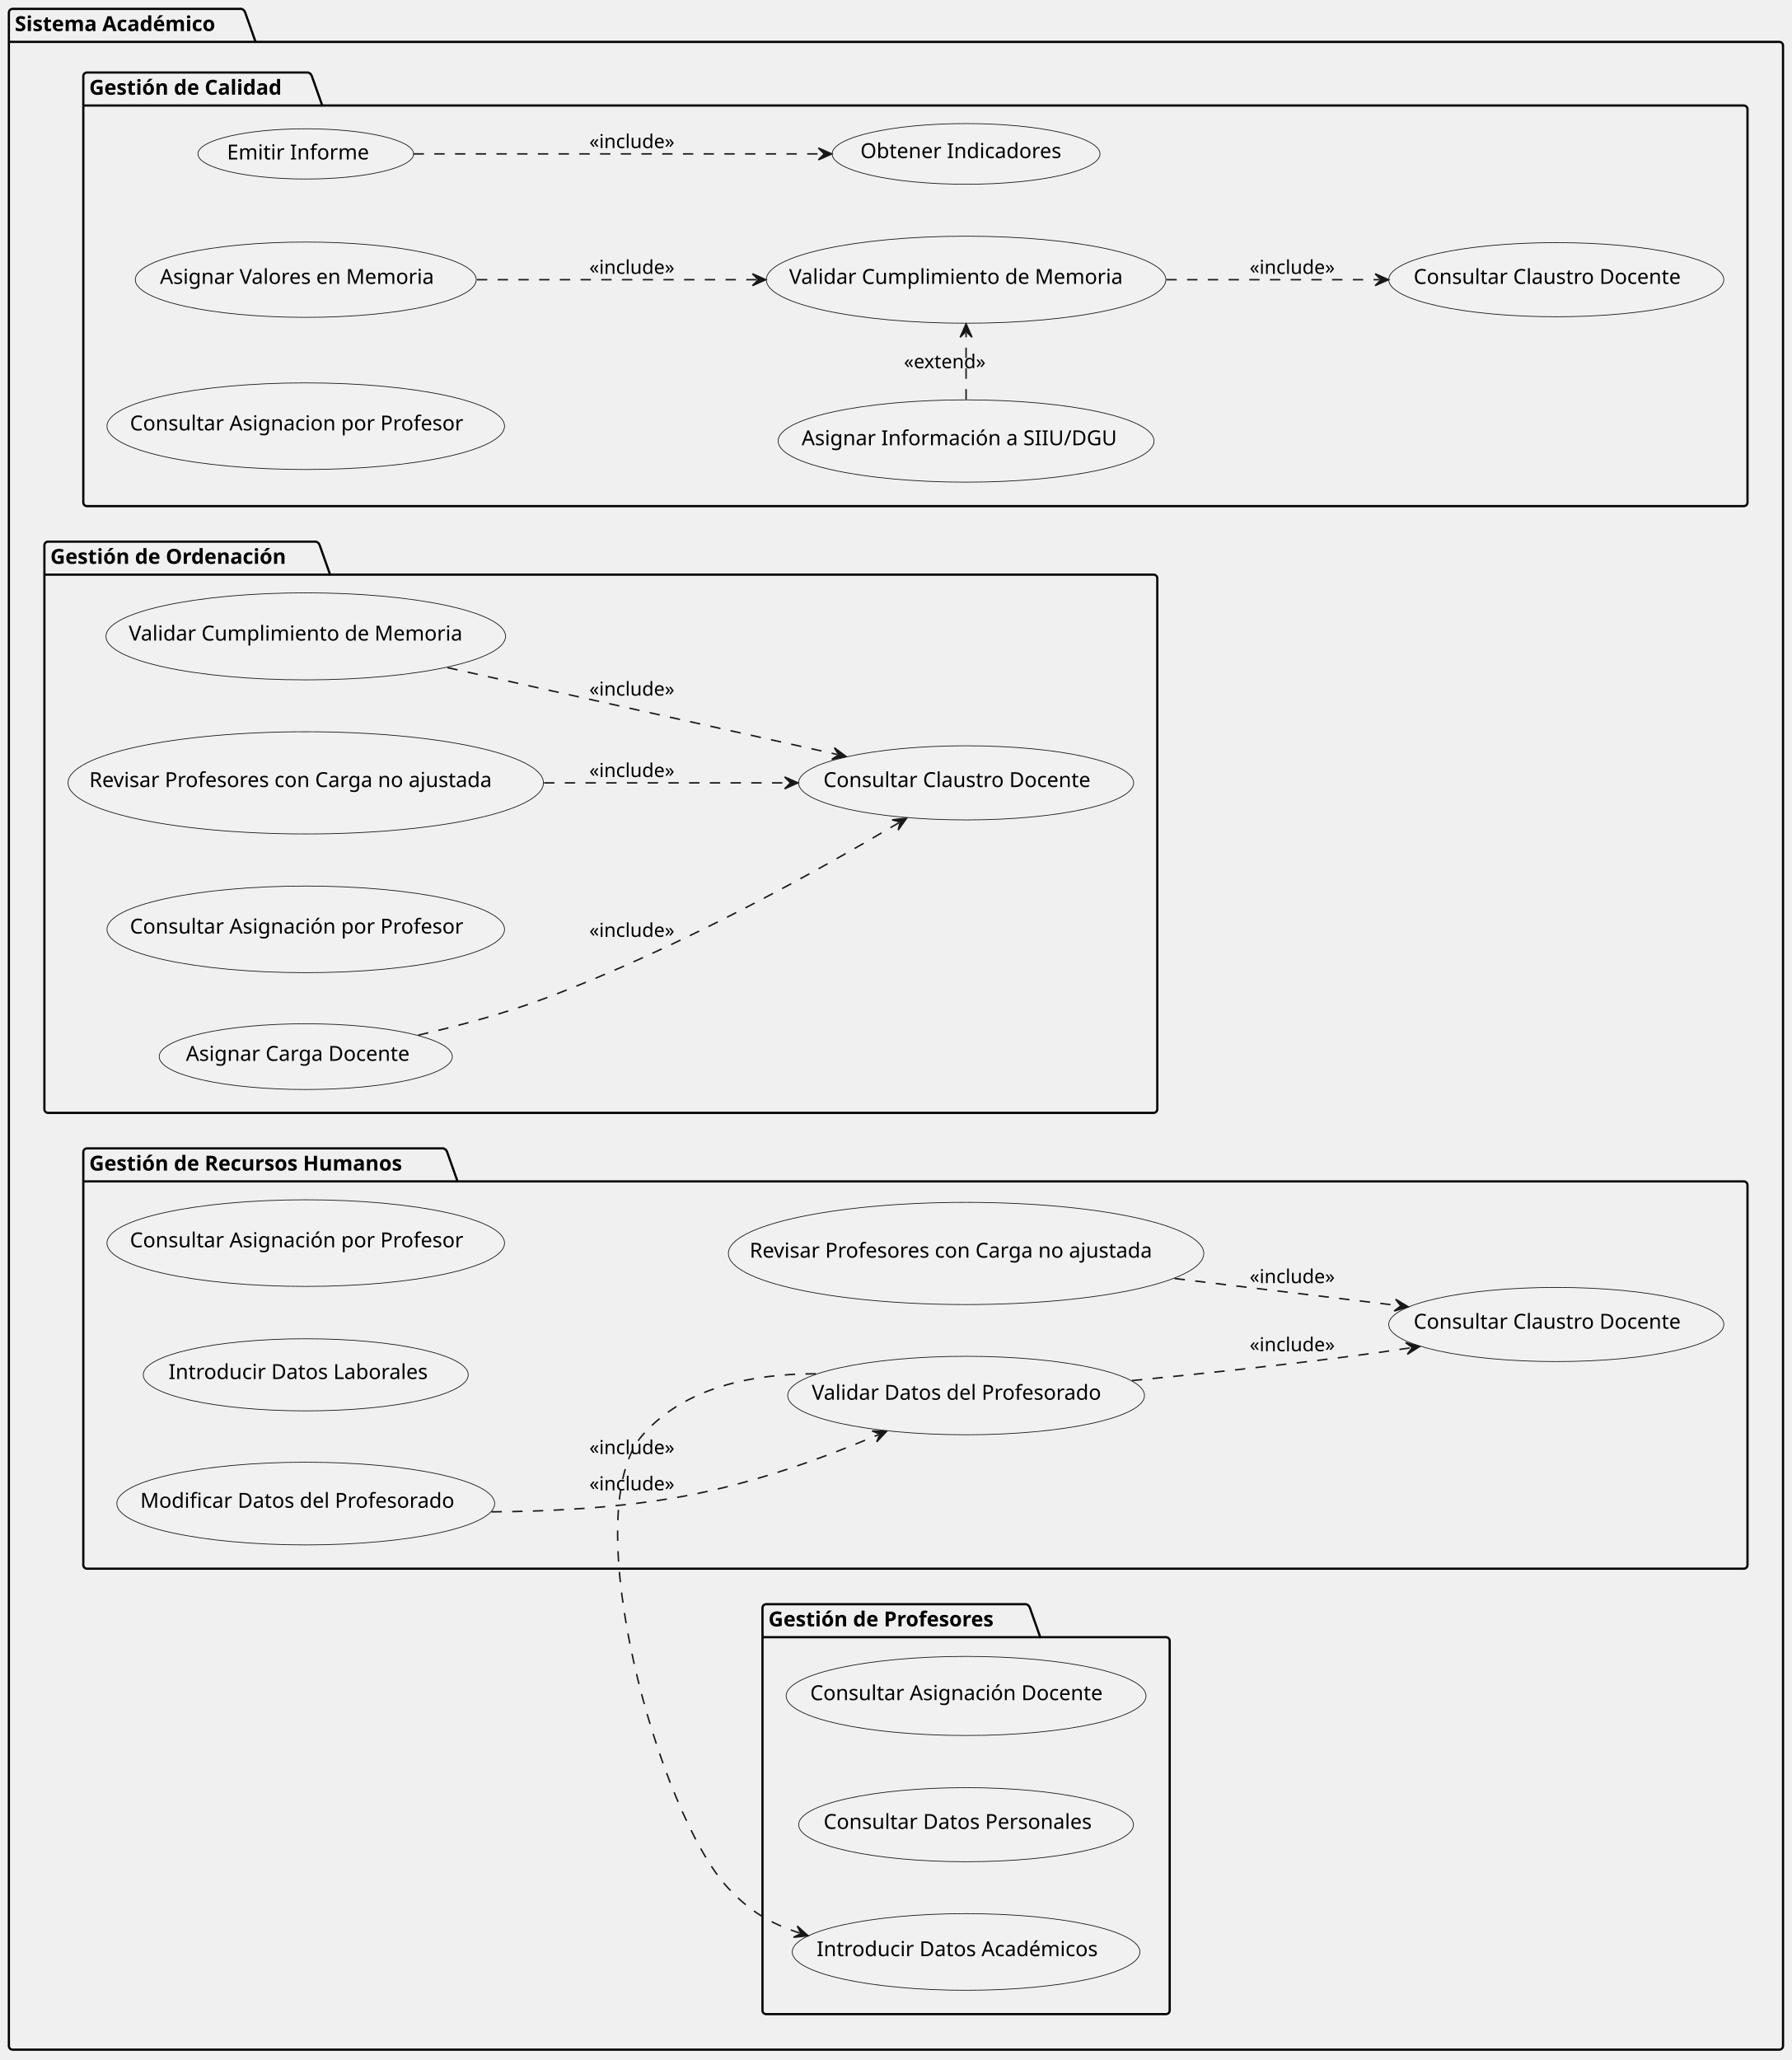
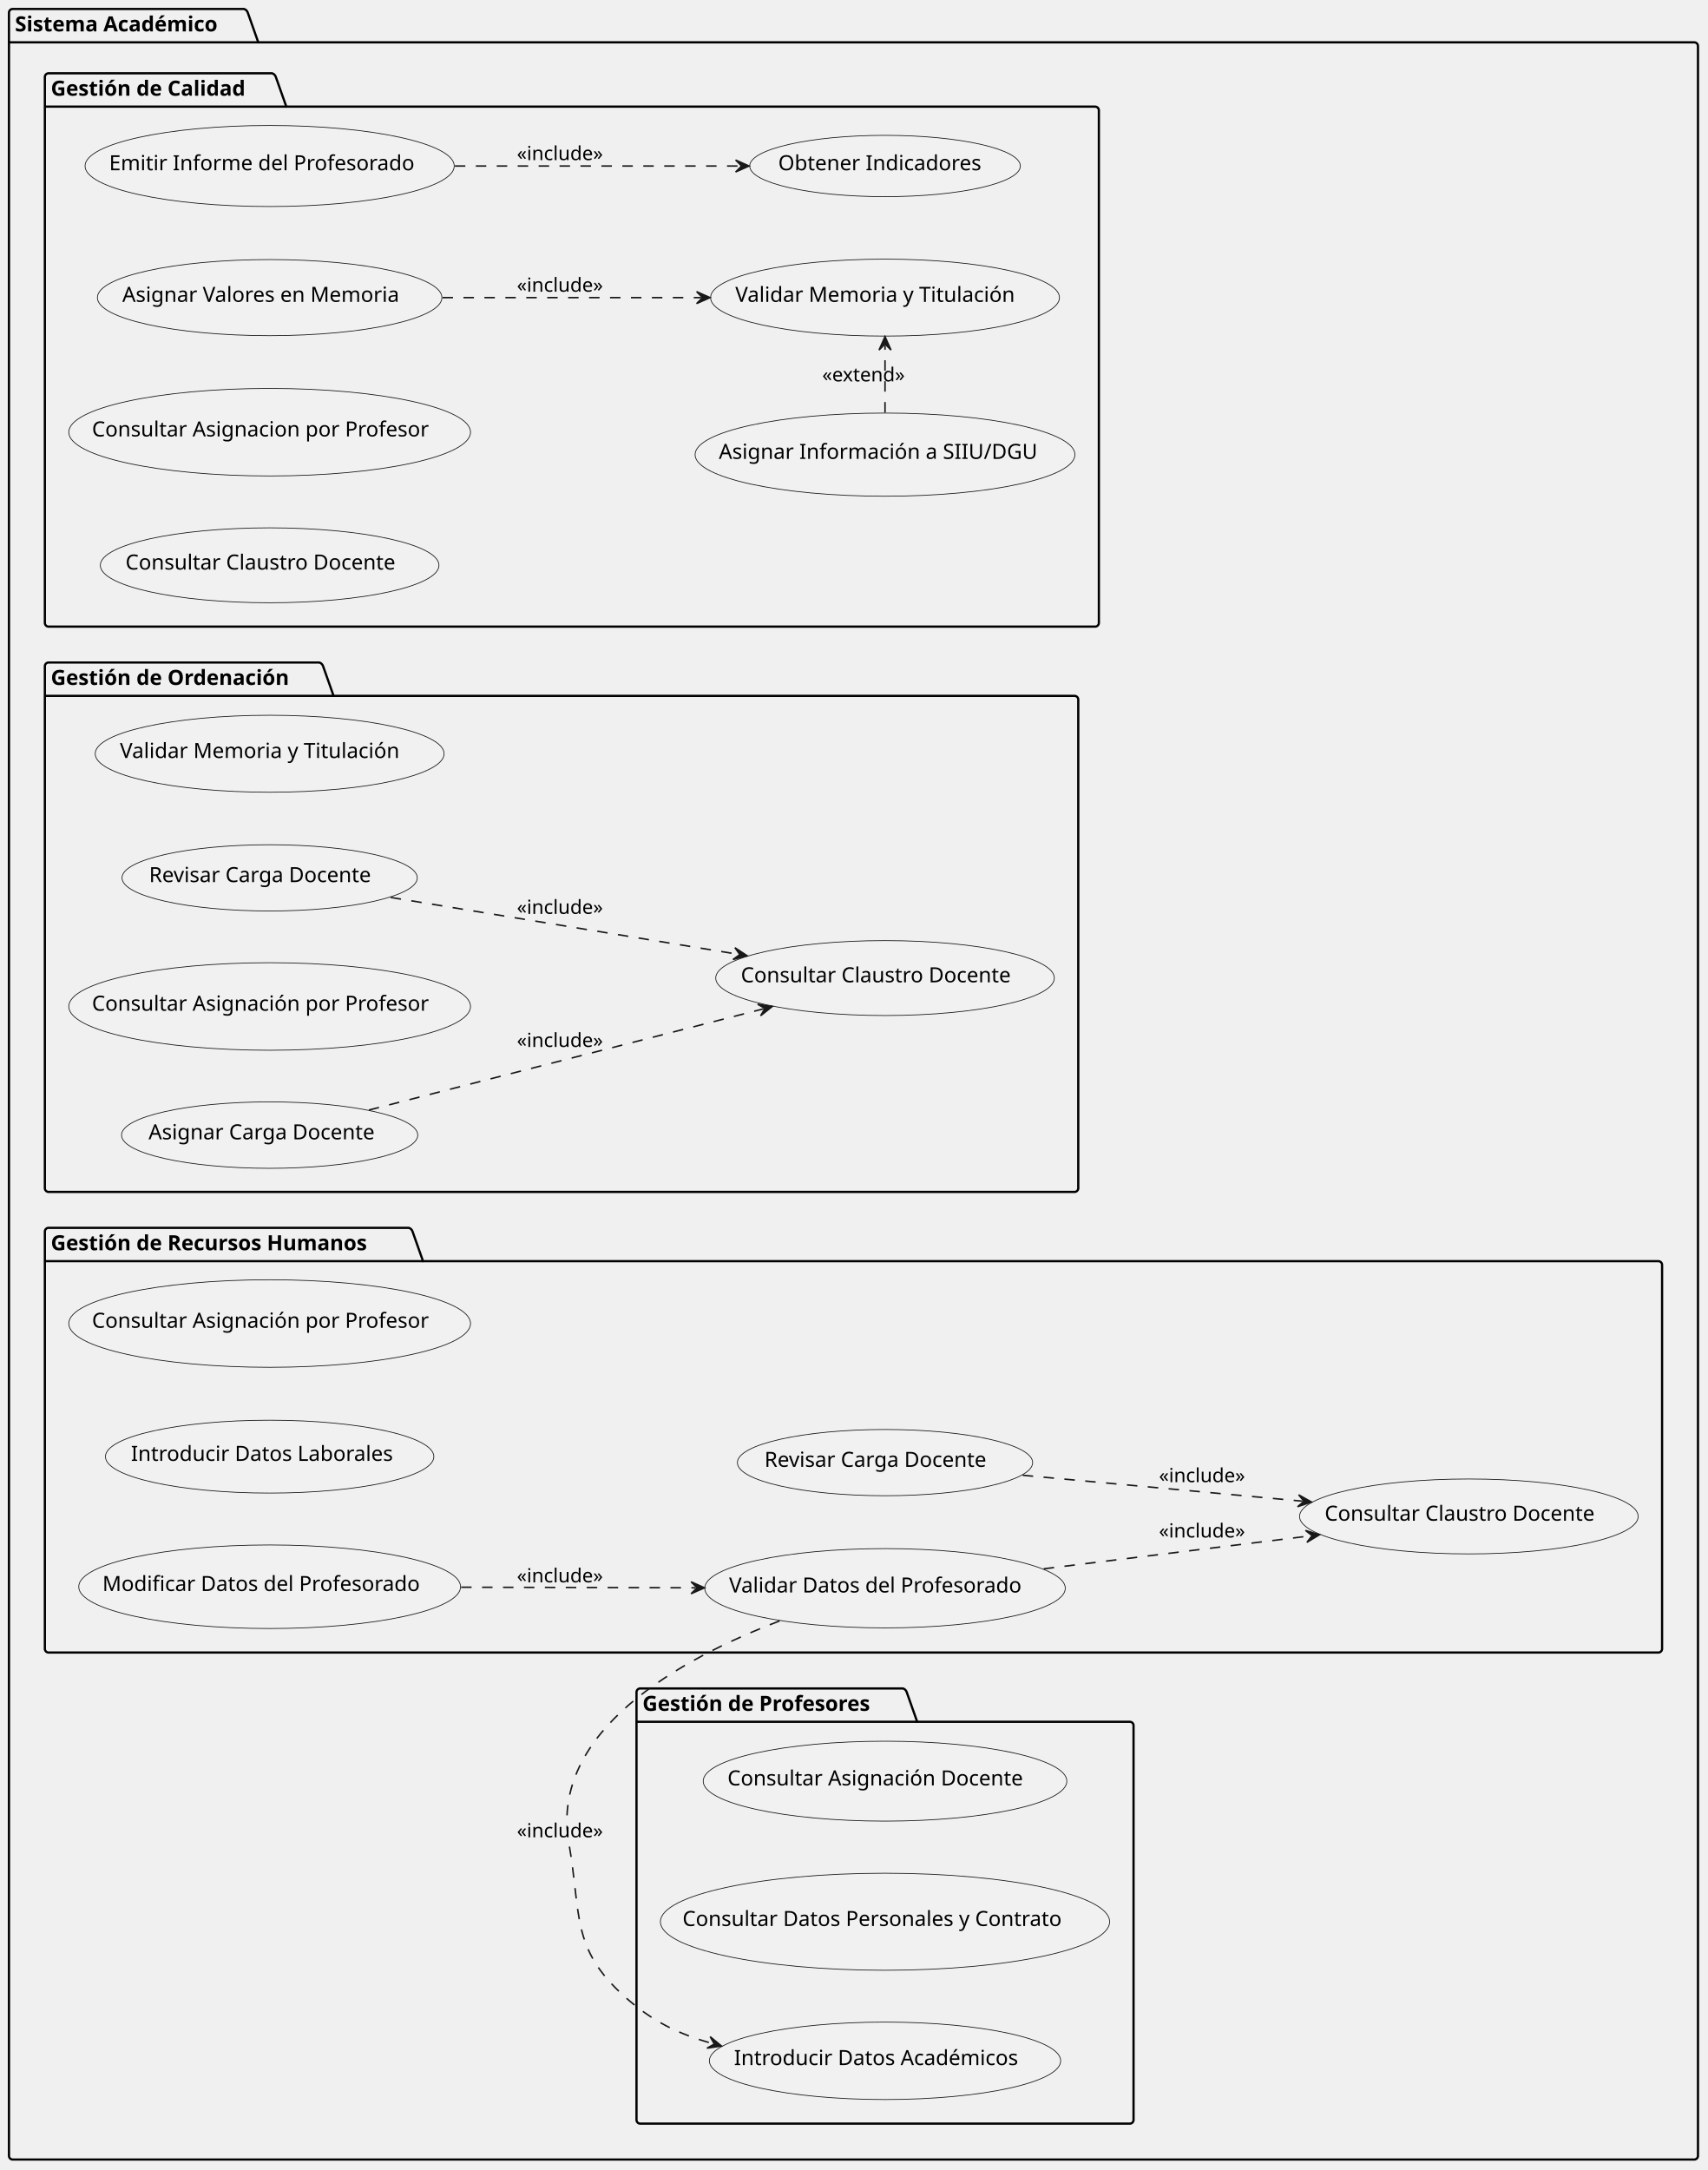
- <svg xmlns="http://www.w3.org/2000/svg" contentStyleType="text/css" data-diagram-type="DESCRIPTION" height="1392px" preserveAspectRatio="none" style="width:1211px;height:1392px;background:#FFFFFF;" version="1.1" viewBox="0 0 1211 1392" width="1211px" zoomAndPan="magnify">
+ <svg xmlns="http://www.w3.org/2000/svg" contentStyleType="text/css" data-diagram-type="DESCRIPTION" height="1451px" preserveAspectRatio="none" style="width:1142px;height:1451px;background:#FFFFFF;" version="1.1" viewBox="0 0 1142 1451" width="1142px" zoomAndPan="magnify">
  <defs />
  <g>
    <g id="cluster_Sistema Académico">
-       <path d="M8.5,6 L163.213,6 A3.75,3.75 0 0 1 165.713,8.5 L172.713,28.297 L1202.47,28.297 A2.5,2.5 0 0 1 1204.97,30.797 L1204.97,1382.5 A2.5,2.5 0 0 1 1202.47,1385 L8.5,1385 A2.5,2.5 0 0 1 6,1382.5 L6,8.5 A2.5,2.5 0 0 1 8.5,6 " fill="#FFFFFF" fill-opacity="0" style="stroke:#000000;stroke-width:1.5;" />
+       <path d="M8.5,6 L163.213,6 A3.75,3.75 0 0 1 165.713,8.5 L172.713,28.297 L1133.02,28.297 A2.5,2.5 0 0 1 1135.52,30.797 L1135.52,1441.5 A2.5,2.5 0 0 1 1133.02,1444 L8.5,1444 A2.5,2.5 0 0 1 6,1441.5 L6,8.5 A2.5,2.5 0 0 1 8.5,6 " fill="#FFFFFF" fill-opacity="0" style="stroke:#000000;stroke-width:1.5;" />
      <line style="stroke:#000000;stroke-width:1.5;" x1="6" x2="172.713" y1="28.297" y2="28.297" />
      <text fill="#000000" font-family="sans-serif" font-size="14" font-weight="bold" lengthAdjust="spacing" textLength="153.713" x="10" y="20.995">Sistema Académico</text>
    </g>
    <g id="cluster_Gestión de Profesores">
-       <path d="M517.79,1084 L693.503,1084 A3.75,3.75 0 0 1 696.003,1086.5 L703.003,1106.297 L787.98,1106.297 A2.5,2.5 0 0 1 790.48,1108.797 L790.48,1358.5 A2.5,2.5 0 0 1 787.98,1361 L517.79,1361 A2.5,2.5 0 0 1 515.29,1358.5 L515.29,1086.5 A2.5,2.5 0 0 1 517.79,1084 " fill="#FFFFFF" fill-opacity="0" style="stroke:#000000;stroke-width:1.5;" />
-       <line style="stroke:#000000;stroke-width:1.5;" x1="515.29" x2="703.003" y1="1106.297" y2="1106.297" />
-       <text fill="#000000" font-family="sans-serif" font-size="14" font-weight="bold" lengthAdjust="spacing" textLength="174.713" x="519.29" y="1098.995">Gestión de Profesores</text>
+       <path d="M428.16,1129 L603.873,1129 A3.75,3.75 0 0 1 606.373,1131.5 L613.373,1151.297 L755.56,1151.297 A2.5,2.5 0 0 1 758.06,1153.797 L758.06,1417.5 A2.5,2.5 0 0 1 755.56,1420 L428.16,1420 A2.5,2.5 0 0 1 425.66,1417.5 L425.66,1131.5 A2.5,2.5 0 0 1 428.16,1129 " fill="#FFFFFF" fill-opacity="0" style="stroke:#000000;stroke-width:1.5;" />
+       <line style="stroke:#000000;stroke-width:1.5;" x1="425.66" x2="613.373" y1="1151.297" y2="1151.297" />
+       <text fill="#000000" font-family="sans-serif" font-size="14" font-weight="bold" lengthAdjust="spacing" textLength="174.713" x="429.66" y="1143.995">Gestión de Profesores</text>
    </g>
    <g id="cluster_Gestión de Recursos Humanos">
-       <path d="M58.8,776 L299.7,776 A3.75,3.75 0 0 1 302.2,778.5 L309.2,798.297 L1178.47,798.297 A2.5,2.5 0 0 1 1180.97,800.797 L1180.97,1057.5 A2.5,2.5 0 0 1 1178.47,1060 L58.8,1060 A2.5,2.5 0 0 1 56.3,1057.5 L56.3,778.5 A2.5,2.5 0 0 1 58.8,776 " fill="#FFFFFF" fill-opacity="0" style="stroke:#000000;stroke-width:1.5;" />
-       <line style="stroke:#000000;stroke-width:1.5;" x1="56.3" x2="309.2" y1="798.297" y2="798.297" />
-       <text fill="#000000" font-family="sans-serif" font-size="14" font-weight="bold" lengthAdjust="spacing" textLength="239.9" x="60.3" y="790.995">Gestión de Recursos Humanos</text>
+       <path d="M32.5,821 L273.4,821 A3.75,3.75 0 0 1 275.9,823.5 L282.9,843.297 L1109.02,843.297 A2.5,2.5 0 0 1 1111.52,845.797 L1111.52,1102.5 A2.5,2.5 0 0 1 1109.02,1105 L32.5,1105 A2.5,2.5 0 0 1 30,1102.5 L30,823.5 A2.5,2.5 0 0 1 32.5,821 " fill="#FFFFFF" fill-opacity="0" style="stroke:#000000;stroke-width:1.5;" />
+       <line style="stroke:#000000;stroke-width:1.5;" x1="30" x2="282.9" y1="843.297" y2="843.297" />
+       <text fill="#000000" font-family="sans-serif" font-size="14" font-weight="bold" lengthAdjust="spacing" textLength="239.9" x="34" y="835.995">Gestión de Recursos Humanos</text>
    </g>
    <g id="cluster_Gestión de Ordenación">
-       <path d="M32.5,366 L213.579,366 A3.75,3.75 0 0 1 216.079,368.5 L223.079,388.297 L779.61,388.297 A2.5,2.5 0 0 1 782.11,390.797 L782.11,749.5 A2.5,2.5 0 0 1 779.61,752 L32.5,752 A2.5,2.5 0 0 1 30,749.5 L30,368.5 A2.5,2.5 0 0 1 32.5,366 " fill="#FFFFFF" fill-opacity="0" style="stroke:#000000;stroke-width:1.5;" />
-       <line style="stroke:#000000;stroke-width:1.5;" x1="30" x2="223.079" y1="388.297" y2="388.297" />
-       <text fill="#000000" font-family="sans-serif" font-size="14" font-weight="bold" lengthAdjust="spacing" textLength="180.079" x="34" y="380.995">Gestión de Ordenación</text>
+       <path d="M32.5,443 L213.579,443 A3.75,3.75 0 0 1 216.079,445.5 L223.079,465.297 L718.59,465.297 A2.5,2.5 0 0 1 721.09,467.797 L721.09,794.5 A2.5,2.5 0 0 1 718.59,797 L32.5,797 A2.5,2.5 0 0 1 30,794.5 L30,445.5 A2.5,2.5 0 0 1 32.5,443 " fill="#FFFFFF" fill-opacity="0" style="stroke:#000000;stroke-width:1.5;" />
+       <line style="stroke:#000000;stroke-width:1.5;" x1="30" x2="223.079" y1="465.297" y2="465.297" />
+       <text fill="#000000" font-family="sans-serif" font-size="14" font-weight="bold" lengthAdjust="spacing" textLength="180.079" x="34" y="457.995">Gestión de Ordenación</text>
    </g>
    <g id="cluster_Gestión de Calidad">
-       <path d="M58.8,49 L208.27,49 A3.75,3.75 0 0 1 210.77,51.5 L217.77,71.297 L1178.47,71.297 A2.5,2.5 0 0 1 1180.97,73.797 L1180.97,339.5 A2.5,2.5 0 0 1 1178.47,342 L58.8,342 A2.5,2.5 0 0 1 56.3,339.5 L56.3,51.5 A2.5,2.5 0 0 1 58.8,49 " fill="#FFFFFF" fill-opacity="0" style="stroke:#000000;stroke-width:1.5;" />
-       <line style="stroke:#000000;stroke-width:1.5;" x1="56.3" x2="217.77" y1="71.297" y2="71.297" />
-       <text fill="#000000" font-family="sans-serif" font-size="14" font-weight="bold" lengthAdjust="spacing" textLength="148.47" x="60.3" y="63.995">Gestión de Calidad</text>
+       <path d="M32.5,49 L181.97,49 A3.75,3.75 0 0 1 184.47,51.5 L191.47,71.297 L732.37,71.297 A2.5,2.5 0 0 1 734.87,73.797 L734.87,416.5 A2.5,2.5 0 0 1 732.37,419 L32.5,419 A2.5,2.5 0 0 1 30,416.5 L30,51.5 A2.5,2.5 0 0 1 32.5,49 " fill="#FFFFFF" fill-opacity="0" style="stroke:#000000;stroke-width:1.5;" />
+       <line style="stroke:#000000;stroke-width:1.5;" x1="30" x2="191.47" y1="71.297" y2="71.297" />
+       <text fill="#000000" font-family="sans-serif" font-size="14" font-weight="bold" lengthAdjust="spacing" textLength="148.47" x="34" y="63.995">Gestión de Calidad</text>
    </g>
    <g id="elem_IntroducirExperiencia">
-       <ellipse cx="652.876" cy="1318.995" fill="#F1F1F1" rx="117.476" ry="25.895" style="stroke:#181818;stroke-width:0.5;" />
-       <text fill="#000000" font-family="sans-serif" font-size="14" lengthAdjust="spacing" textLength="201.961" x="551.895" y="1321.842">Introducir Datos Académicos</text>
+       <ellipse cx="591.856" cy="1377.995" fill="#F1F1F1" rx="117.476" ry="25.895" style="stroke:#181818;stroke-width:0.5;" />
+       <text fill="#000000" font-family="sans-serif" font-size="14" lengthAdjust="spacing" textLength="201.961" x="490.875" y="1380.842">Introducir Datos Académicos</text>
    </g>
    <g id="elem_ConsultarDatosPersonales">
-       <ellipse cx="652.875" cy="1232.995" fill="#F1F1F1" rx="113.125" ry="25.025" style="stroke:#181818;stroke-width:0.5;" />
-       <text fill="#000000" font-family="sans-serif" font-size="14" lengthAdjust="spacing" textLength="192.623" x="556.564" y="1235.842">Consultar Datos Personales</text>
+       <ellipse cx="591.861" cy="1285" fill="#F1F1F1" rx="150.201" ry="32.44" style="stroke:#181818;stroke-width:0.5;" />
+       <text fill="#000000" font-family="sans-serif" font-size="14" lengthAdjust="spacing" textLength="270.901" x="456.411" y="1287.847">Consultar Datos Personales y Contrato</text>
    </g>
    <g id="elem_ConsultarAsignaciones">
-       <ellipse cx="652.884" cy="1145.999" fill="#F1F1F1" rx="121.594" ry="26.719" style="stroke:#181818;stroke-width:0.5;" />
-       <text fill="#000000" font-family="sans-serif" font-size="14" lengthAdjust="spacing" textLength="210.752" x="547.508" y="1148.845">Consultar Asignación Docente</text>
+       <ellipse cx="591.864" cy="1190.999" fill="#F1F1F1" rx="121.594" ry="26.719" style="stroke:#181818;stroke-width:0.5;" />
+       <text fill="#000000" font-family="sans-serif" font-size="14" lengthAdjust="spacing" textLength="210.752" x="486.488" y="1193.845">Consultar Asignación Docente</text>
    </g>
    <g id="elem_ValidarDatosRRHH">
-       <ellipse cx="652.884" cy="943.003" fill="#F1F1F1" rx="120.564" ry="26.513" style="stroke:#181818;stroke-width:0.5;" />
-       <text fill="#000000" font-family="sans-serif" font-size="14" lengthAdjust="spacing" textLength="208.558" x="548.605" y="945.85">Validar Datos del Profesorado</text>
+       <ellipse cx="591.864" cy="1062.003" fill="#F1F1F1" rx="120.564" ry="26.513" style="stroke:#181818;stroke-width:0.5;" />
+       <text fill="#000000" font-family="sans-serif" font-size="14" lengthAdjust="spacing" textLength="208.558" x="487.585" y="1064.85">Validar Datos del Profesorado</text>
    </g>
    <g id="elem_ModificarDatosRRHH">
-       <ellipse cx="206.631" cy="1015.996" fill="#F1F1F1" rx="127.68" ry="27.936" style="stroke:#181818;stroke-width:0.5;" />
-       <text fill="#000000" font-family="sans-serif" font-size="14" lengthAdjust="spacing" textLength="223.672" x="94.795" y="1018.843">Modificar Datos del Profesorado</text>
+       <ellipse cx="180.331" cy="1060.996" fill="#F1F1F1" rx="127.68" ry="27.936" style="stroke:#181818;stroke-width:0.5;" />
+       <text fill="#000000" font-family="sans-serif" font-size="14" lengthAdjust="spacing" textLength="223.672" x="68.495" y="1063.843">Modificar Datos del Profesorado</text>
    </g>
    <g id="elem_IntroducirContrato">
-       <ellipse cx="206.628" cy="929.004" fill="#F1F1F1" rx="109.818" ry="24.364" style="stroke:#181818;stroke-width:0.5;" />
-       <text fill="#000000" font-family="sans-serif" font-size="14" lengthAdjust="spacing" textLength="185.486" x="113.885" y="931.85">Introducir Datos Laborales</text>
+       <ellipse cx="180.328" cy="974.004" fill="#F1F1F1" rx="109.818" ry="24.364" style="stroke:#181818;stroke-width:0.5;" />
+       <text fill="#000000" font-family="sans-serif" font-size="14" lengthAdjust="spacing" textLength="185.486" x="87.585" y="976.85">Introducir Datos Laborales</text>
    </g>
    <g id="elem_RevisarCargaRRHH">
-       <ellipse cx="652.878" cy="846.996" fill="#F1F1F1" rx="160.628" ry="34.526" style="stroke:#181818;stroke-width:0.5;" />
-       <text fill="#000000" font-family="sans-serif" font-size="14" lengthAdjust="spacing" textLength="292.544" x="506.606" y="849.842">Revisar Profesores con Carga no ajustada</text>
+       <ellipse cx="591.859" cy="977.996" fill="#F1F1F1" rx="98.729" ry="22.146" style="stroke:#181818;stroke-width:0.5;" />
+       <text fill="#000000" font-family="sans-serif" font-size="14" lengthAdjust="spacing" textLength="161.253" x="511.233" y="980.842">Revisar Carga Docente</text>
    </g>
    <g id="elem_ConsultarClaustroRRHH">
-       <ellipse cx="1051.74" cy="894.996" fill="#F1F1F1" rx="113.23" ry="25.046" style="stroke:#181818;stroke-width:0.5;" />
-       <text fill="#000000" font-family="sans-serif" font-size="14" lengthAdjust="spacing" textLength="192.849" x="955.316" y="897.843">Consultar Claustro Docente</text>
+       <ellipse cx="982.29" cy="1013.996" fill="#F1F1F1" rx="113.23" ry="25.046" style="stroke:#181818;stroke-width:0.5;" />
+       <text fill="#000000" font-family="sans-serif" font-size="14" lengthAdjust="spacing" textLength="192.849" x="885.866" y="1016.843">Consultar Claustro Docente</text>
    </g>
    <g id="elem_ConsultarAsignacionRRHH">
-       <ellipse cx="206.629" cy="839.996" fill="#F1F1F1" rx="134.329" ry="29.266" style="stroke:#181818;stroke-width:0.5;" />
-       <text fill="#000000" font-family="sans-serif" font-size="14" lengthAdjust="spacing" textLength="237.699" x="87.78" y="842.842">Consultar Asignación por Profesor</text>
+       <ellipse cx="180.329" cy="884.996" fill="#F1F1F1" rx="134.329" ry="29.266" style="stroke:#181818;stroke-width:0.5;" />
+       <text fill="#000000" font-family="sans-serif" font-size="14" lengthAdjust="spacing" textLength="237.699" x="61.48" y="887.842">Consultar Asignación por Profesor</text>
    </g>
    <g id="elem_AsignarCargaOrdenacion">
-       <ellipse cx="206.631" cy="714" fill="#F1F1F1" rx="99.051" ry="22.21" style="stroke:#181818;stroke-width:0.5;" />
-       <text fill="#000000" font-family="sans-serif" font-size="14" lengthAdjust="spacing" textLength="161.964" x="125.649" y="716.847">Asignar Carga Docente</text>
+       <ellipse cx="180.331" cy="759" fill="#F1F1F1" rx="99.051" ry="22.21" style="stroke:#181818;stroke-width:0.5;" />
+       <text fill="#000000" font-family="sans-serif" font-size="14" lengthAdjust="spacing" textLength="161.964" x="99.349" y="761.847">Asignar Carga Docente</text>
+     </g>
+     <g id="elem_ConsultarAsignacionOrdenacion">
+       <ellipse cx="180.329" cy="672.996" fill="#F1F1F1" rx="134.329" ry="29.266" style="stroke:#181818;stroke-width:0.5;" />
+       <text fill="#000000" font-family="sans-serif" font-size="14" lengthAdjust="spacing" textLength="237.699" x="61.48" y="675.842">Consultar Asignación por Profesor</text>
+     </g>
+     <g id="elem_RevisarCargaOrdenacion">
+       <ellipse cx="180.329" cy="586.996" fill="#F1F1F1" rx="98.729" ry="22.146" style="stroke:#181818;stroke-width:0.5;" />
+       <text fill="#000000" font-family="sans-serif" font-size="14" lengthAdjust="spacing" textLength="161.253" x="99.703" y="589.842">Revisar Carga Docente</text>
+     </g>
+     <g id="elem_RevisarMemoria">
+       <ellipse cx="180.329" cy="504.002" fill="#F1F1F1" rx="116.659" ry="25.732" style="stroke:#181818;stroke-width:0.5;" />
+       <text fill="#000000" font-family="sans-serif" font-size="14" lengthAdjust="spacing" textLength="200.211" x="80.223" y="506.848">Validar Memoria y Titulación</text>
    </g>
    <g id="elem_ConsultarClaustroOrdenacion">
-       <ellipse cx="652.88" cy="528.996" fill="#F1F1F1" rx="113.23" ry="25.046" style="stroke:#181818;stroke-width:0.5;" />
-       <text fill="#000000" font-family="sans-serif" font-size="14" lengthAdjust="spacing" textLength="192.849" x="556.456" y="531.843">Consultar Claustro Docente</text>
-     </g>
-     <g id="elem_ConsultarAsignacionOrdenacion">
-       <ellipse cx="206.629" cy="627.996" fill="#F1F1F1" rx="134.329" ry="29.266" style="stroke:#181818;stroke-width:0.5;" />
-       <text fill="#000000" font-family="sans-serif" font-size="14" lengthAdjust="spacing" textLength="237.699" x="87.78" y="630.842">Consultar Asignación por Profesor</text>
-     </g>
-     <g id="elem_RevisarCargaOrdenacion">
-       <ellipse cx="206.628" cy="528.996" fill="#F1F1F1" rx="160.628" ry="34.526" style="stroke:#181818;stroke-width:0.5;" />
-       <text fill="#000000" font-family="sans-serif" font-size="14" lengthAdjust="spacing" textLength="292.544" x="60.356" y="531.842">Revisar Profesores con Carga no ajustada</text>
-     </g>
-     <g id="elem_RevisarMemoria">
-       <ellipse cx="206.628" cy="430.004" fill="#F1F1F1" rx="135.018" ry="29.404" style="stroke:#181818;stroke-width:0.5;" />
-       <text fill="#000000" font-family="sans-serif" font-size="14" lengthAdjust="spacing" textLength="239.148" x="87.054" y="432.85">Validar Cumplimiento de Memoria</text>
+       <ellipse cx="591.86" cy="653.996" fill="#F1F1F1" rx="113.23" ry="25.046" style="stroke:#181818;stroke-width:0.5;" />
+       <text fill="#000000" font-family="sans-serif" font-size="14" lengthAdjust="spacing" textLength="192.849" x="495.436" y="656.843">Consultar Claustro Docente</text>
    </g>
    <g id="elem_ConsultarClaustroCalidad">
-       <ellipse cx="1051.74" cy="188.996" fill="#F1F1F1" rx="113.23" ry="25.046" style="stroke:#181818;stroke-width:0.5;" />
-       <text fill="#000000" font-family="sans-serif" font-size="14" lengthAdjust="spacing" textLength="192.849" x="955.316" y="191.843">Consultar Claustro Docente</text>
+       <ellipse cx="180.33" cy="377.996" fill="#F1F1F1" rx="113.23" ry="25.046" style="stroke:#181818;stroke-width:0.5;" />
+       <text fill="#000000" font-family="sans-serif" font-size="14" lengthAdjust="spacing" textLength="192.849" x="83.906" y="380.843">Consultar Claustro Docente</text>
    </g>
    <g id="elem_ConsultarAsignacionCalidad">
-       <ellipse cx="206.629" cy="287.996" fill="#F1F1F1" rx="134.329" ry="29.266" style="stroke:#181818;stroke-width:0.5;" />
-       <text fill="#000000" font-family="sans-serif" font-size="14" lengthAdjust="spacing" textLength="237.699" x="87.78" y="290.842">Consultar Asignacion por Profesor</text>
+       <ellipse cx="180.329" cy="288.996" fill="#F1F1F1" rx="134.329" ry="29.266" style="stroke:#181818;stroke-width:0.5;" />
+       <text fill="#000000" font-family="sans-serif" font-size="14" lengthAdjust="spacing" textLength="237.699" x="61.48" y="291.842">Consultar Asignacion por Profesor</text>
    </g>
    <g id="elem_AsignarValoresMemoria">
-       <ellipse cx="206.632" cy="189" fill="#F1F1F1" rx="115.202" ry="25.44" style="stroke:#181818;stroke-width:0.5;" />
-       <text fill="#000000" font-family="sans-serif" font-size="14" lengthAdjust="spacing" textLength="197.087" x="108.088" y="191.847">Asignar Valores en Memoria</text>
+       <ellipse cx="180.332" cy="199" fill="#F1F1F1" rx="115.202" ry="25.44" style="stroke:#181818;stroke-width:0.5;" />
+       <text fill="#000000" font-family="sans-serif" font-size="14" lengthAdjust="spacing" textLength="197.087" x="81.788" y="201.847">Asignar Valores en Memoria</text>
    </g>
    <g id="elem_AsignarInformacion">
-       <ellipse cx="652.875" cy="298.003" fill="#F1F1F1" rx="127.015" ry="27.803" style="stroke:#181818;stroke-width:0.5;" />
-       <text fill="#000000" font-family="sans-serif" font-size="14" lengthAdjust="spacing" textLength="222.264" x="541.744" y="300.85">Asignar Información a SIIU/DGU</text>
+       <ellipse cx="591.855" cy="304.003" fill="#F1F1F1" rx="127.015" ry="27.803" style="stroke:#181818;stroke-width:0.5;" />
+       <text fill="#000000" font-family="sans-serif" font-size="14" lengthAdjust="spacing" textLength="222.264" x="480.724" y="306.85">Asignar Información a SIIU/DGU</text>
    </g>
    <g id="elem_ValidarMemoria">
-       <ellipse cx="652.878" cy="189.004" fill="#F1F1F1" rx="135.018" ry="29.404" style="stroke:#181818;stroke-width:0.5;" />
-       <text fill="#000000" font-family="sans-serif" font-size="14" lengthAdjust="spacing" textLength="239.148" x="533.304" y="191.85">Validar Cumplimiento de Memoria</text>
+       <ellipse cx="591.859" cy="199.002" fill="#F1F1F1" rx="116.659" ry="25.732" style="stroke:#181818;stroke-width:0.5;" />
+       <text fill="#000000" font-family="sans-serif" font-size="14" lengthAdjust="spacing" textLength="200.211" x="491.753" y="201.848">Validar Memoria y Titulación</text>
    </g>
    <g id="elem_ObtenerIndicadores">
-       <ellipse cx="652.88" cy="104" fill="#F1F1F1" rx="90.5" ry="20.5" style="stroke:#181818;stroke-width:0.5;" />
-       <text fill="#000000" font-family="sans-serif" font-size="14" lengthAdjust="spacing" textLength="142.871" x="581.444" y="106.847">Obtener Indicadores</text>
+       <ellipse cx="591.86" cy="111" fill="#F1F1F1" rx="90.5" ry="20.5" style="stroke:#181818;stroke-width:0.5;" />
+       <text fill="#000000" font-family="sans-serif" font-size="14" lengthAdjust="spacing" textLength="142.871" x="520.424" y="113.847">Obtener Indicadores</text>
    </g>
    <g id="elem_EmitirInforme">
-       <ellipse cx="206.632" cy="104.002" fill="#F1F1F1" rx="72.862" ry="16.973" style="stroke:#181818;stroke-width:0.5;" />
-       <text fill="#000000" font-family="sans-serif" font-size="14" lengthAdjust="spacing" textLength="100.461" x="153.402" y="107.75">Emitir Informe</text>
+       <ellipse cx="180.331" cy="111" fill="#F1F1F1" rx="123.451" ry="27.09" style="stroke:#181818;stroke-width:0.5;" />
+       <text fill="#000000" font-family="sans-serif" font-size="14" lengthAdjust="spacing" textLength="214.703" x="72.98" y="113.847">Emitir Informe del Profesorado</text>
    </g>
    <g id="link_ValidarDatosRRHH_ConsultarClaustroRRHH">
-       <path d="M764.95,932.92 C809.62,928.53 861.57,923.02 908.51,917 C924.99,914.89 936.577,913.272 953.477,910.732 " fill="#FFFFFF" fill-opacity="0" id="ValidarDatosRRHH-to-ConsultarClaustroRRHH" style="stroke:#181818;stroke-width:1;stroke-dasharray:7.0,7.0;" />
-       <polygon fill="#181818" points="959.41,909.84,949.915,907.222,954.466,910.583,951.105,915.133,959.41,909.84" style="stroke:#181818;stroke-width:1;" />
-       <text fill="#000000" font-family="sans-serif" font-size="13" lengthAdjust="spacing" textLength="63.007" x="844.51" y="913.067">«include»</text>
+       <path d="M697.97,1049.01 C755.38,1041.92 820.085,1033.915 876.485,1026.955 " fill="#FFFFFF" fill-opacity="0" id="ValidarDatosRRHH-to-ConsultarClaustroRRHH" style="stroke:#181818;stroke-width:1;stroke-dasharray:7.0,7.0;" />
+       <polygon fill="#181818" points="882.44,1026.22,873.018,1023.352,877.478,1026.832,873.998,1031.292,882.44,1026.22" style="stroke:#181818;stroke-width:1;" />
+       <text fill="#000000" font-family="sans-serif" font-size="13" lengthAdjust="spacing" textLength="63.007" x="775.06" y="1028.067">«include»</text>
    </g>
    <g id="link_ModificarDatosRRHH_ValidarDatosRRHH">
-       <path d="M332.12,1021.59 C373.79,1021.33 420.29,1018.72 462.26,1011 C510.07,1002.2 556.333,985.246 593.693,969.456 " fill="#FFFFFF" fill-opacity="0" id="ModificarDatosRRHH-to-ValidarDatosRRHH" style="stroke:#181818;stroke-width:1;stroke-dasharray:7.0,7.0;" />
-       <polygon fill="#181818" points="599.22,967.12,589.373,966.939,594.614,969.067,592.487,974.308,599.22,967.12" style="stroke:#181818;stroke-width:1;" />
-       <text fill="#000000" font-family="sans-serif" font-size="13" lengthAdjust="spacing" textLength="63.007" x="398.26" y="1007.067">«include»</text>
+       <path d="M308.38,1061.31 C360.29,1061.44 414.01,1061.565 465.14,1061.695 " fill="#FFFFFF" fill-opacity="0" id="ModificarDatosRRHH-to-ValidarDatosRRHH" style="stroke:#181818;stroke-width:1;stroke-dasharray:7.0,7.0;" />
+       <polygon fill="#181818" points="471.14,1061.71,462.15,1057.687,466.14,1061.697,462.13,1065.687,471.14,1061.71" style="stroke:#181818;stroke-width:1;" />
+       <text fill="#000000" font-family="sans-serif" font-size="13" lengthAdjust="spacing" textLength="63.007" x="345.66" y="1058.067">«include»</text>
    </g>
    <g id="link_RevisarCargaRRHH_ConsultarClaustroRRHH">
-       <path d="M793.8,863.92 C845.91,870.23 897.973,876.519 945.673,882.289 " fill="#FFFFFF" fill-opacity="0" id="RevisarCargaRRHH-to-ConsultarClaustroRRHH" style="stroke:#181818;stroke-width:1;stroke-dasharray:7.0,7.0;" />
-       <polygon fill="#181818" points="951.63,883.01,943.176,877.958,946.666,882.41,942.215,885.9,951.63,883.01" style="stroke:#181818;stroke-width:1;" />
-       <text fill="#000000" font-family="sans-serif" font-size="13" lengthAdjust="spacing" textLength="63.007" x="844.51" y="867.067">«include»</text>
+       <path d="M683.93,986.44 C741.78,991.8 810.866,998.207 871.096,1003.787 " fill="#FFFFFF" fill-opacity="0" id="RevisarCargaRRHH-to-ConsultarClaustroRRHH" style="stroke:#181818;stroke-width:1;stroke-dasharray:7.0,7.0;" />
+       <polygon fill="#181818" points="877.07,1004.34,868.477,999.527,872.091,1003.879,867.739,1007.493,877.07,1004.34" style="stroke:#181818;stroke-width:1;" />
+       <text fill="#000000" font-family="sans-serif" font-size="13" lengthAdjust="spacing" textLength="63.007" x="775.06" y="991.067">«include»</text>
    </g>
    <g id="link_ValidarDatosRRHH_IntroducirExperiencia">
-       <path d="M551.35,928.32 C508.99,928.24 463.07,937.19 434.44,969.5 C388.48,1021.38 444.85,1225.43 492.26,1276 C506.67,1291.37 520.226,1299.618 540.386,1306.198 " fill="#FFFFFF" fill-opacity="0" id="ValidarDatosRRHH-to-IntroducirExperiencia" style="stroke:#181818;stroke-width:1;stroke-dasharray:7.0,7.0;" />
-       <polygon fill="#181818" points="546.09,1308.06,538.775,1301.465,541.337,1306.509,536.293,1309.07,546.09,1308.06" style="stroke:#181818;stroke-width:1;" />
-       <text fill="#000000" font-family="sans-serif" font-size="13" lengthAdjust="spacing" textLength="63.007" x="398.26" y="982.567">«include»</text>
+       <path d="M521.31,1083.89 C454.84,1109.27 367.25,1157.5 380.44,1232.5 C388.84,1280.23 381.62,1302.6 417.66,1335 C435.73,1351.24 453.177,1359.98 476.747,1366.5 " fill="#FFFFFF" fill-opacity="0" id="ValidarDatosRRHH-to-IntroducirExperiencia" style="stroke:#181818;stroke-width:1;stroke-dasharray:7.0,7.0;" />
+       <polygon fill="#181818" points="482.53,1368.1,474.922,1361.845,477.711,1366.767,472.789,1369.556,482.53,1368.1" style="stroke:#181818;stroke-width:1;" />
+       <text fill="#000000" font-family="sans-serif" font-size="13" lengthAdjust="spacing" textLength="63.007" x="345.66" y="1228.567">«include»</text>
    </g>
    <g id="link_AsignarCargaOrdenacion_ConsultarClaustroOrdenacion">
-       <path d="M282.63,699.49 C309.72,693.26 340.26,685.06 367.26,675 C458.84,640.86 553.868,587.718 607.538,555.918 " fill="#FFFFFF" fill-opacity="0" id="AsignarCargaOrdenacion-to-ConsultarClaustroOrdenacion" style="stroke:#181818;stroke-width:1;stroke-dasharray:7.0,7.0;" />
-       <polygon fill="#181818" points="612.7,552.86,602.918,554.006,608.398,555.409,606.996,560.889,612.7,552.86" style="stroke:#181818;stroke-width:1;" />
-       <text fill="#000000" font-family="sans-serif" font-size="13" lengthAdjust="spacing" textLength="63.007" x="398.26" y="633.067">«include»</text>
-     </g>
-     <g id="link_RevisarMemoria_ConsultarClaustroOrdenacion">
-       <path d="M302.39,451.12 C382.53,468.98 490.234,492.975 565.914,509.845 " fill="#FFFFFF" fill-opacity="0" id="RevisarMemoria-to-ConsultarClaustroOrdenacion" style="stroke:#181818;stroke-width:1;stroke-dasharray:7.0,7.0;" />
-       <polygon fill="#181818" points="571.77,511.15,563.856,505.288,566.89,510.062,562.115,513.096,571.77,511.15" style="stroke:#181818;stroke-width:1;" />
-       <text fill="#000000" font-family="sans-serif" font-size="13" lengthAdjust="spacing" textLength="63.007" x="398.26" y="470.067">«include»</text>
+       <path d="M246.67,742.25 C320.18,723.4 433.518,694.341 510.568,674.581 " fill="#FFFFFF" fill-opacity="0" id="AsignarCargaOrdenacion-to-ConsultarClaustroOrdenacion" style="stroke:#181818;stroke-width:1;stroke-dasharray:7.0,7.0;" />
+       <polygon fill="#181818" points="516.38,673.09,506.668,671.451,511.537,674.332,508.656,679.2,516.38,673.09" style="stroke:#181818;stroke-width:1;" />
+       <text fill="#000000" font-family="sans-serif" font-size="13" lengthAdjust="spacing" textLength="63.007" x="345.66" y="700.067">«include»</text>
    </g>
    <g id="link_RevisarCargaOrdenacion_ConsultarClaustroOrdenacion">
-       <path d="M367.7,529 C424.52,529 481.22,529 533.24,529 " fill="#FFFFFF" fill-opacity="0" id="RevisarCargaOrdenacion-to-ConsultarClaustroOrdenacion" style="stroke:#181818;stroke-width:1;stroke-dasharray:7.0,7.0;" />
-       <polygon fill="#181818" points="539.24,529,530.24,525,534.24,529,530.24,533,539.24,529" style="stroke:#181818;stroke-width:1;" />
-       <text fill="#000000" font-family="sans-serif" font-size="13" lengthAdjust="spacing" textLength="63.007" x="398.26" y="525.067">«include»</text>
-     </g>
-     <g id="link_ValidarMemoria_ConsultarClaustroCalidad">
-       <path d="M788.24,189 C837.04,189 885.63,189 932.33,189 " fill="#FFFFFF" fill-opacity="0" id="ValidarMemoria-to-ConsultarClaustroCalidad" style="stroke:#181818;stroke-width:1;stroke-dasharray:7.0,7.0;" />
-       <polygon fill="#181818" points="938.33,189,929.33,185,933.33,189,929.33,193,938.33,189" style="stroke:#181818;stroke-width:1;" />
-       <text fill="#000000" font-family="sans-serif" font-size="13" lengthAdjust="spacing" textLength="63.007" x="844.51" y="185.067">«include»</text>
+       <path d="M261.26,600.08 C329.7,611.27 422.299,626.421 493.789,638.121 " fill="#FFFFFF" fill-opacity="0" id="RevisarCargaOrdenacion-to-ConsultarClaustroOrdenacion" style="stroke:#181818;stroke-width:1;stroke-dasharray:7.0,7.0;" />
+       <polygon fill="#181818" points="499.71,639.09,491.474,633.689,494.776,638.282,490.182,641.584,499.71,639.09" style="stroke:#181818;stroke-width:1;" />
+       <text fill="#000000" font-family="sans-serif" font-size="13" lengthAdjust="spacing" textLength="63.007" x="345.66" y="611.067">«include»</text>
    </g>
    <g id="link_EmitirInforme_ObtenerIndicadores">
-       <path d="M279.5,104 C356.49,104 472.81,104 556.08,104 " fill="#FFFFFF" fill-opacity="0" id="EmitirInforme-to-ObtenerIndicadores" style="stroke:#181818;stroke-width:1;stroke-dasharray:7.0,7.0;" />
-       <polygon fill="#181818" points="562.08,104,553.08,100,557.08,104,553.08,108,562.08,104" style="stroke:#181818;stroke-width:1;" />
-       <text fill="#000000" font-family="sans-serif" font-size="13" lengthAdjust="spacing" textLength="63.007" x="398.26" y="100.067">«include»</text>
+       <path d="M304.2,111 C367.46,111 437.21,111 494.94,111 " fill="#FFFFFF" fill-opacity="0" id="EmitirInforme-to-ObtenerIndicadores" style="stroke:#181818;stroke-width:1;stroke-dasharray:7.0,7.0;" />
+       <polygon fill="#181818" points="500.94,111,491.94,107,495.94,111,491.94,115,500.94,111" style="stroke:#181818;stroke-width:1;" />
+       <text fill="#000000" font-family="sans-serif" font-size="13" lengthAdjust="spacing" textLength="63.007" x="345.66" y="107.067">«include»</text>
    </g>
    <g id="link_AsignarValoresMemoria_ValidarMemoria">
-       <path d="M322.32,189 C381.97,189 449.23,189 511.51,189 " fill="#FFFFFF" fill-opacity="0" id="AsignarValoresMemoria-to-ValidarMemoria" style="stroke:#181818;stroke-width:1;stroke-dasharray:7.0,7.0;" />
-       <polygon fill="#181818" points="517.51,189,508.51,185,512.51,189,508.51,193,517.51,189" style="stroke:#181818;stroke-width:1;" />
-       <text fill="#000000" font-family="sans-serif" font-size="13" lengthAdjust="spacing" textLength="63.007" x="398.26" y="185.067">«include»</text>
+       <path d="M295.95,199 C351.8,199 412.82,199 468.84,199 " fill="#FFFFFF" fill-opacity="0" id="AsignarValoresMemoria-to-ValidarMemoria" style="stroke:#181818;stroke-width:1;stroke-dasharray:7.0,7.0;" />
+       <polygon fill="#181818" points="474.84,199,465.84,195,469.84,199,465.84,203,474.84,199" style="stroke:#181818;stroke-width:1;" />
+       <text fill="#000000" font-family="sans-serif" font-size="13" lengthAdjust="spacing" textLength="63.007" x="345.66" y="195.067">«include»</text>
    </g>
    <g id="link_AsignarInformacion_ValidarMemoria">
-       <path d="M652.88,269.93 C652.88,254.29 652.88,240.81 652.88,224.88 " fill="#FFFFFF" fill-opacity="0" id="AsignarInformacion-to-ValidarMemoria" style="stroke:#181818;stroke-width:1;stroke-dasharray:7.0,7.0;" />
-       <polygon fill="#181818" points="652.88,218.88,648.88,227.88,652.88,223.88,656.88,227.88,652.88,218.88" style="stroke:#181818;stroke-width:1;" />
-       <text fill="#000000" font-family="sans-serif" font-size="13" lengthAdjust="spacing" textLength="61.185" x="610.88" y="248.867">«extend»</text>
+       <path d="M591.86,275.86 C591.86,260.07 591.86,246.49 591.86,231.05 " fill="#FFFFFF" fill-opacity="0" id="AsignarInformacion-to-ValidarMemoria" style="stroke:#181818;stroke-width:1;stroke-dasharray:7.0,7.0;" />
+       <polygon fill="#181818" points="591.86,225.05,587.86,234.05,591.86,230.05,595.86,234.05,591.86,225.05" style="stroke:#181818;stroke-width:1;" />
+       <text fill="#000000" font-family="sans-serif" font-size="13" lengthAdjust="spacing" textLength="61.185" x="549.86" y="255.027">«extend»</text>
    </g>
  </g>
</svg>
